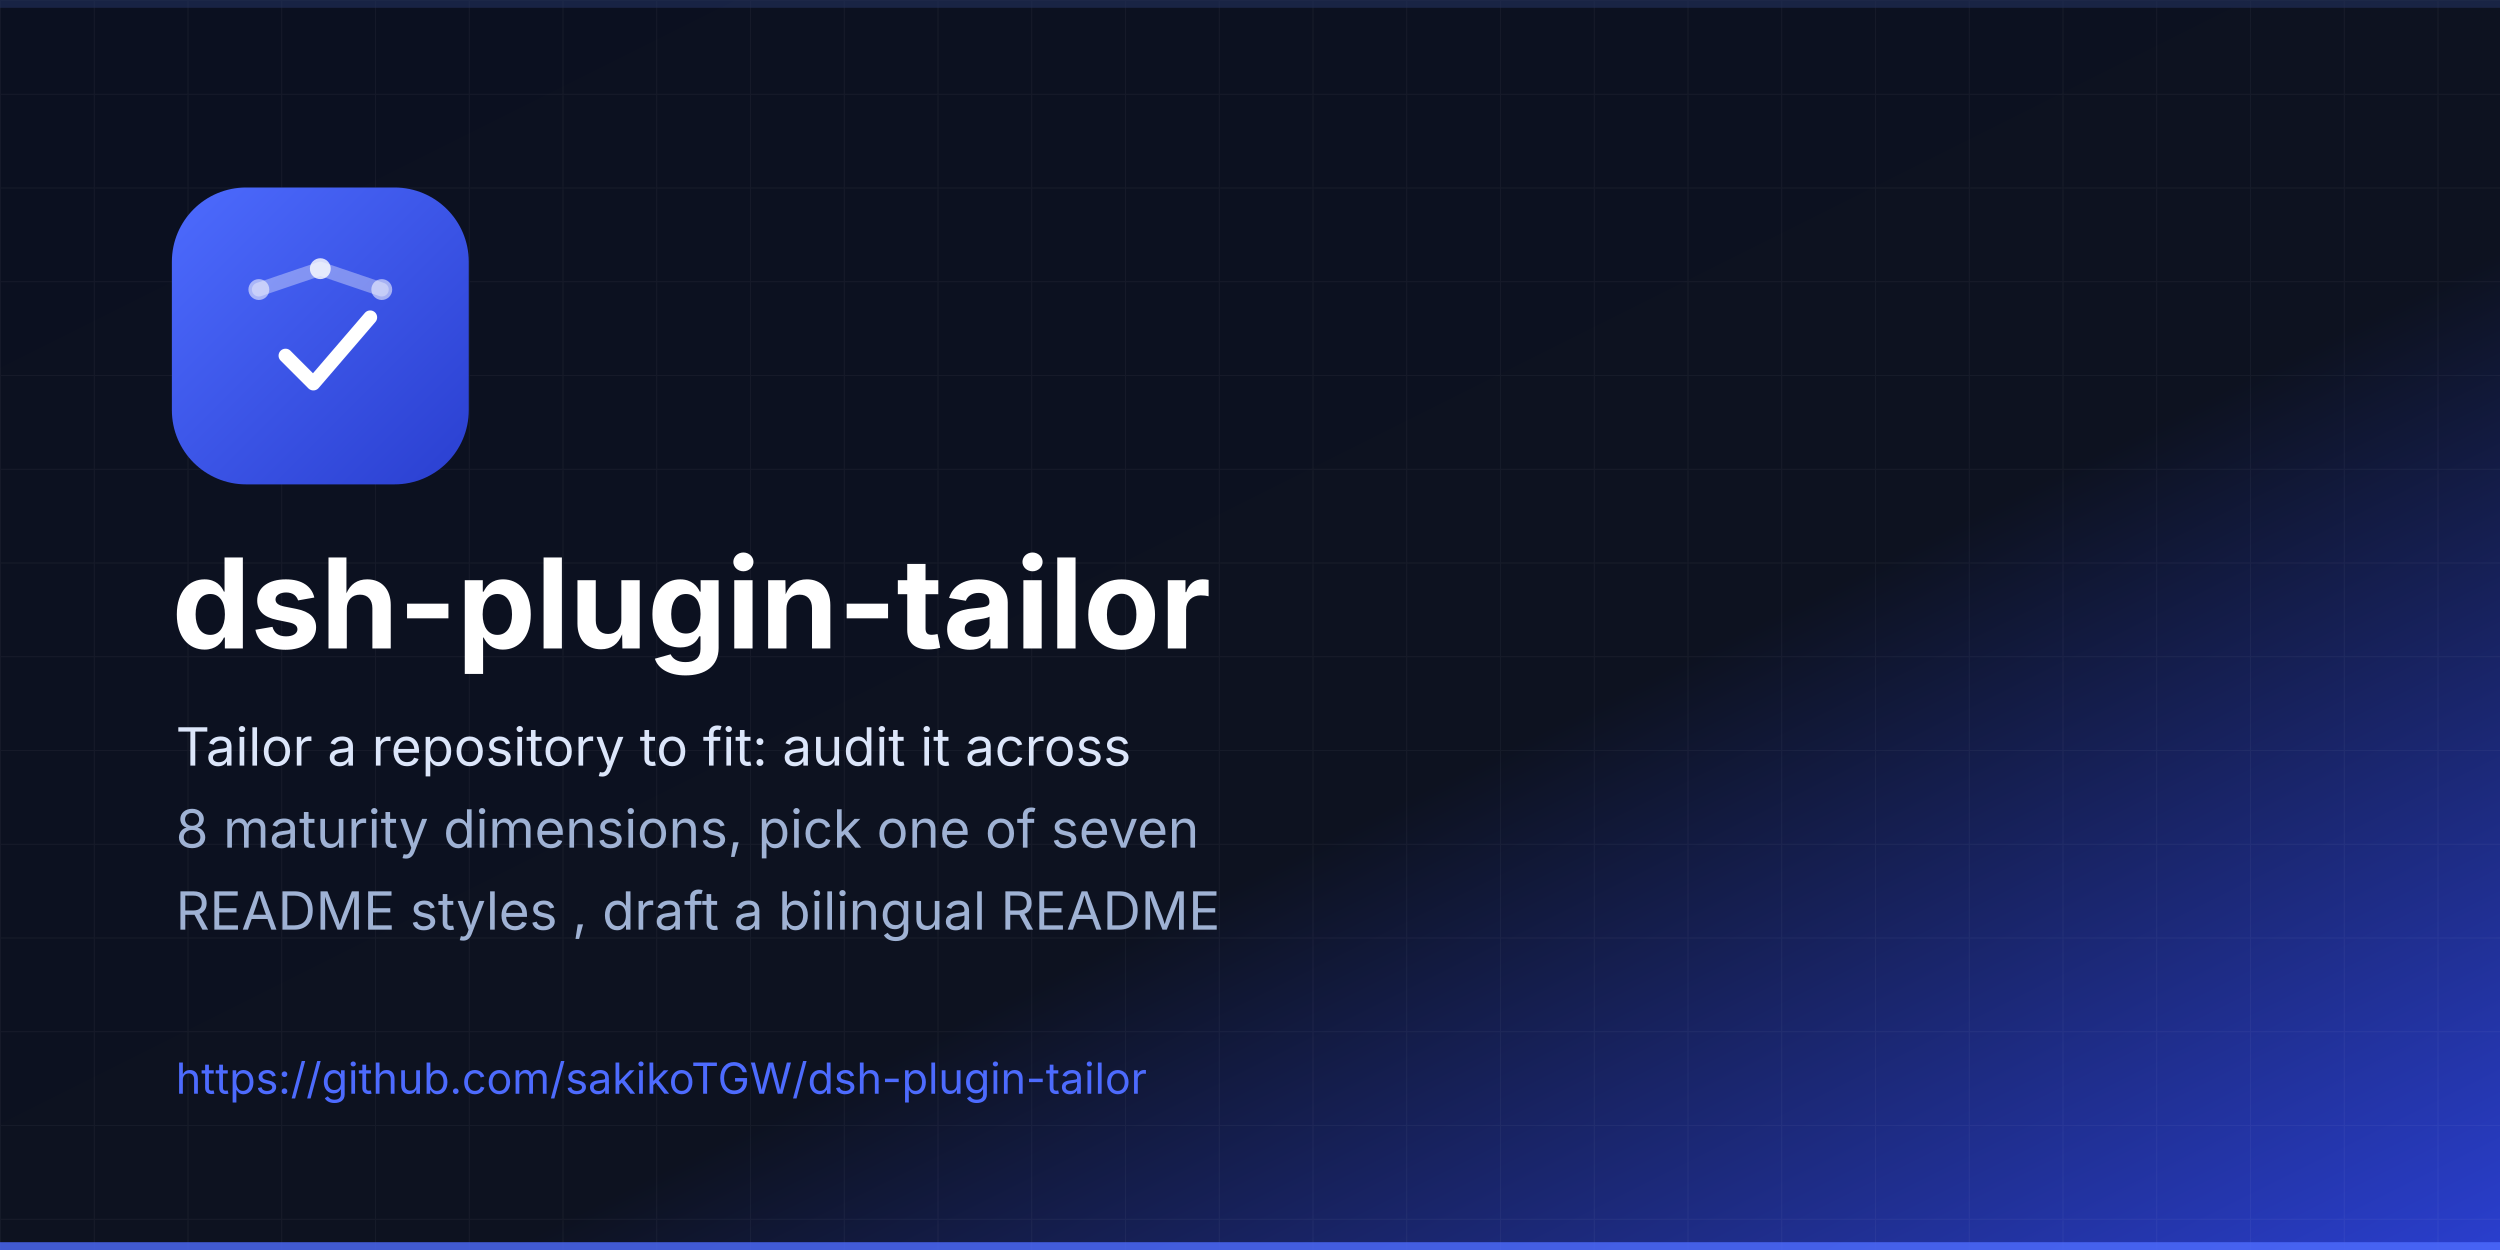
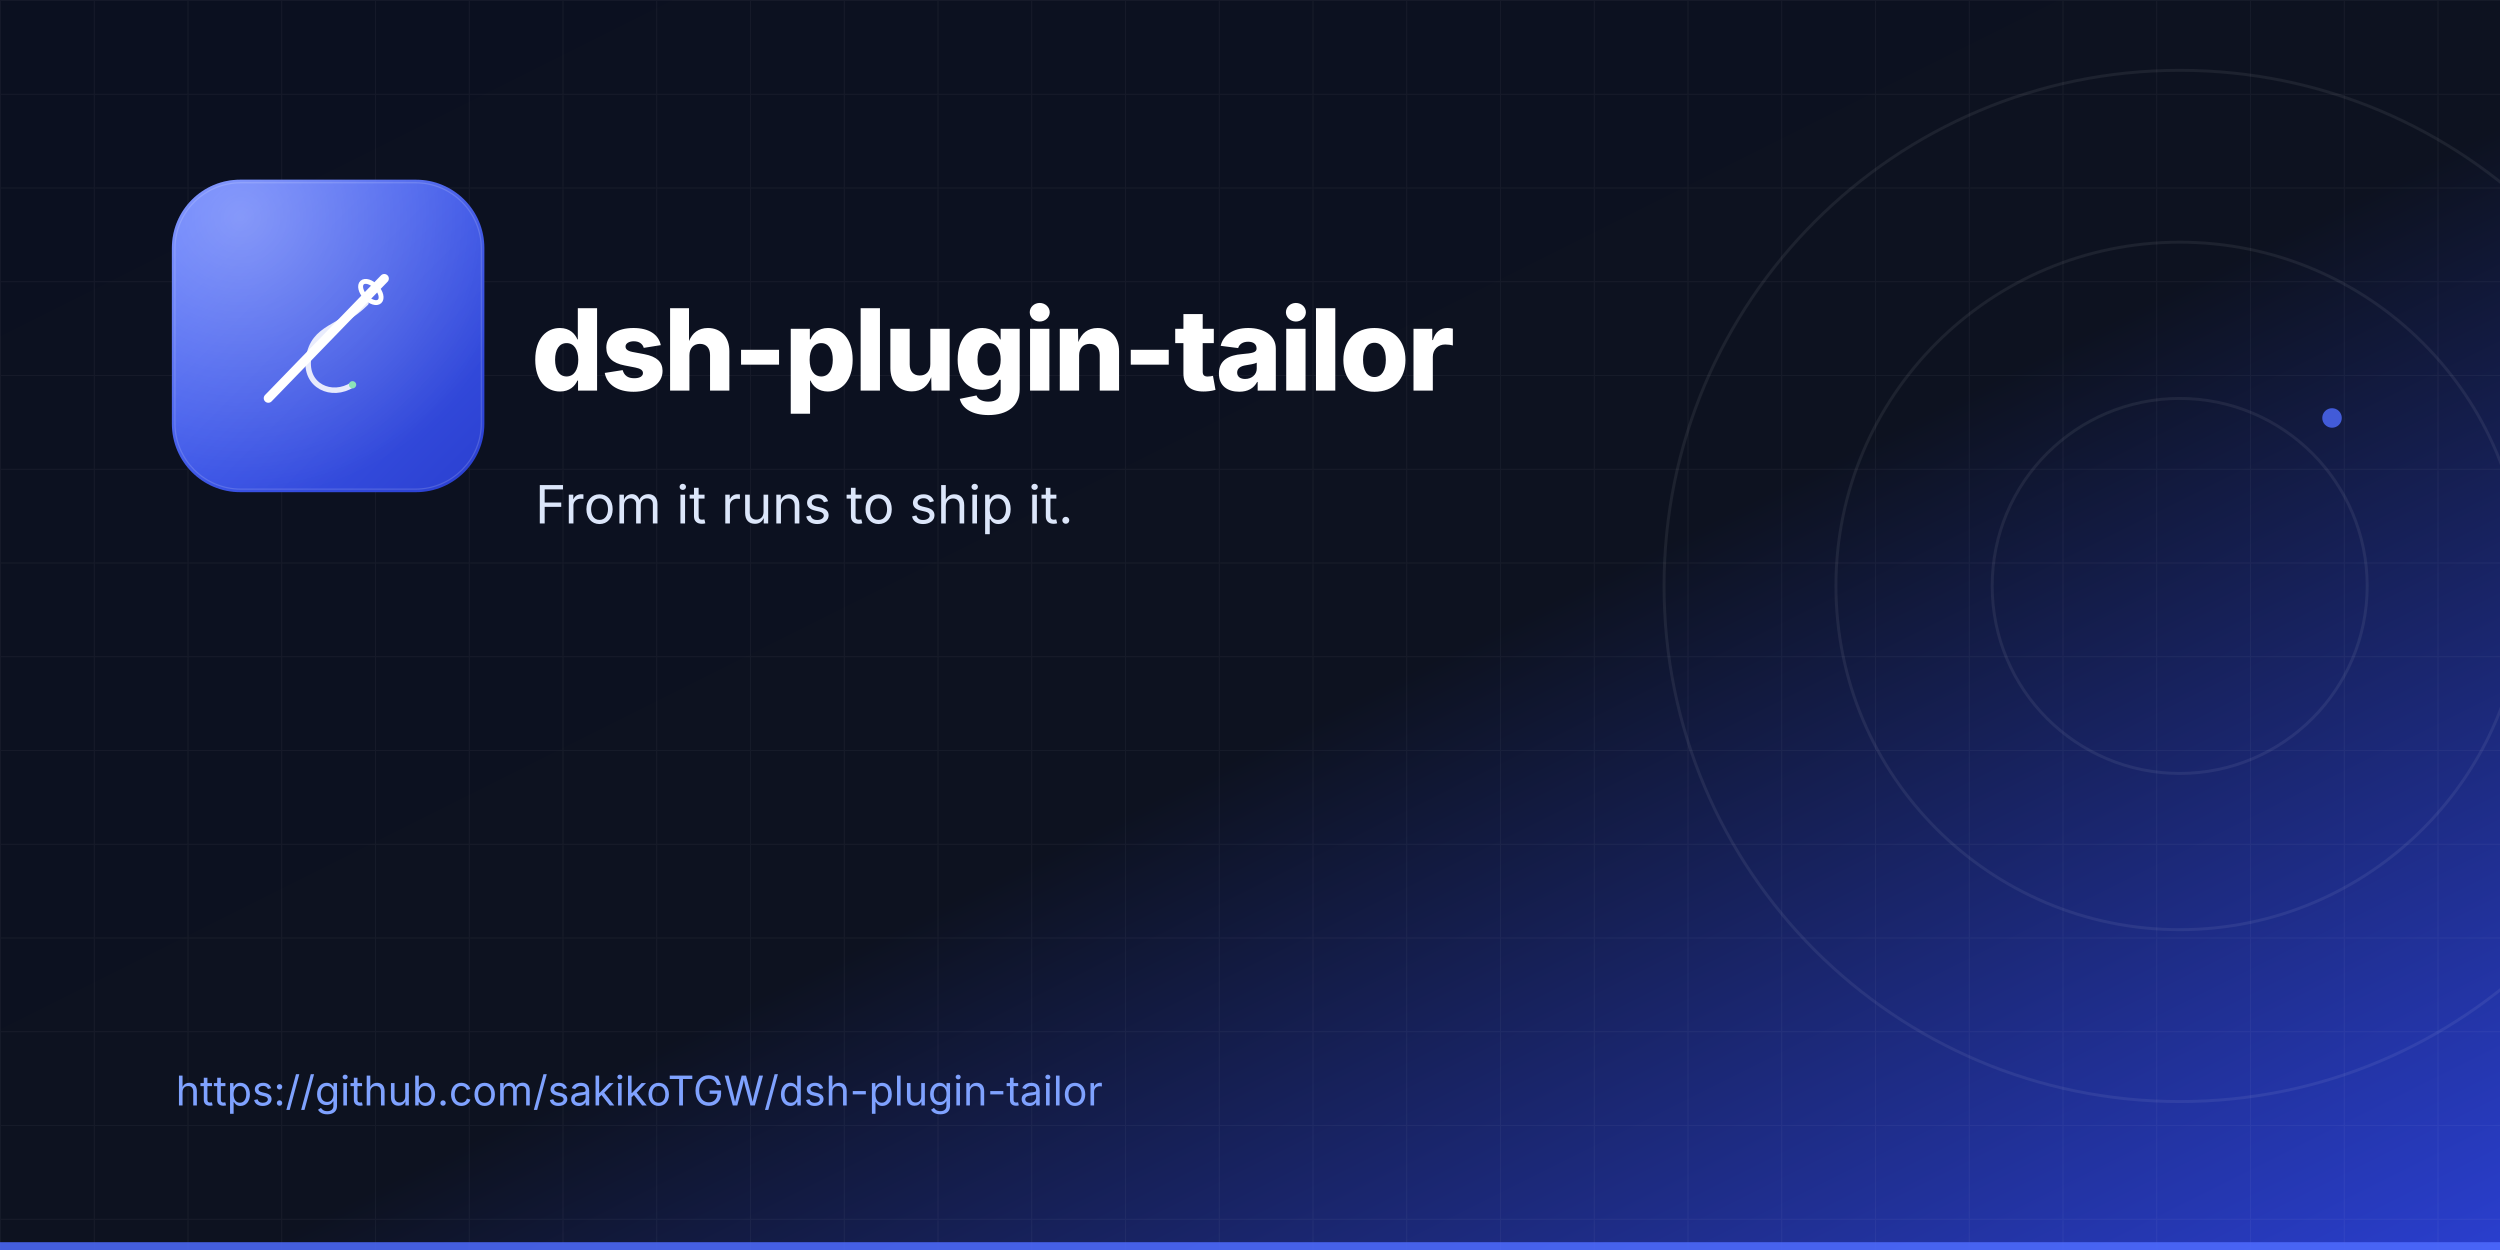
<svg xmlns="http://www.w3.org/2000/svg" viewBox="0 0 1280 640" width="1280" height="640" role="img" aria-label="dsh-plugin-tailor social preview">
  <defs>
    <linearGradient id="bg" x1="0" y1="0" x2="1" y2="1">
      <stop offset="0" stop-color="#0B1020" />
-       <stop offset="0.6" stop-color="#0D1220" />
+       <stop offset="0.55" stop-color="#0D1220" />
      <stop offset="1" stop-color="#2A3FD0" />
    </linearGradient>
-     <linearGradient id="mark" x1="0" y1="0" x2="1" y2="1">
+     <linearGradient id="tile" x1="0" y1="0" x2="1" y2="1">
      <stop offset="0" stop-color="#4D6BFE" />
      <stop offset="1" stop-color="#2A3FD0" />
    </linearGradient>
+     <radialGradient id="tileGlow" cx="0.22" cy="0.12" r="0.9">
+       <stop offset="0" stop-color="#FFFFFF" stop-opacity="0.34" />
+       <stop offset="1" stop-color="#FFFFFF" stop-opacity="0" />
+     </radialGradient>
    <pattern id="grid" width="48" height="48" patternUnits="userSpaceOnUse">
      <path d="M48 0H0V48" fill="none" stroke="#FFFFFF" stroke-opacity="0.04" stroke-width="1" />
    </pattern>
  </defs>
  <rect width="1280" height="640" fill="url(#bg)" />
  <rect width="1280" height="640" fill="url(#grid)" />
-   <rect x="88" y="96" width="152" height="152" rx="38" fill="url(#mark)" />
-   <g transform="translate(88 96) scale(0.296875)">
-     <g fill="none" stroke="#FFFFFF" stroke-width="24" stroke-linecap="round" stroke-linejoin="round">
-       <circle cx="150" cy="176" r="18" fill="#FFFFFF" stroke="none" opacity="0.55" />
-       <circle cx="256" cy="140" r="18" fill="#FFFFFF" stroke="none" opacity="0.8" />
-       <circle cx="362" cy="176" r="18" fill="#FFFFFF" stroke="none" opacity="0.55" />
-       <path d="M150 176 L256 140 L362 176" opacity="0.35" />
-       <path d="M196 290 L244 338 L342 224" />
+   <g fill="none" stroke="#FFFFFF" stroke-opacity="0.07">
+     <circle cx="1116" cy="300" r="96" stroke-width="1.5" />
+     <circle cx="1116" cy="300" r="176" stroke-width="1.5" />
+     <circle cx="1116" cy="300" r="264" stroke-width="1.5" />
+   </g>
+   <circle cx="1194" cy="214" r="5" fill="#4D6BFE" opacity="0.8" />
+   <g transform="translate(88 92) scale(0.3125)">
+     <rect width="512" height="512" rx="112" fill="url(#tile)" />
+     <rect width="512" height="512" rx="112" fill="url(#tileGlow)" />
+     <rect x="5" y="5" width="502" height="502" rx="108" fill="none" stroke="#FFFFFF" stroke-opacity="0.16" stroke-width="2" />
+     <g fill="none" stroke="#FFFFFF" stroke-linecap="round" stroke-linejoin="round">
+       <path d="M158 358 L348 162" stroke-width="15" />
+       <ellipse cx="326" cy="184" rx="12" ry="21" transform="rotate(-43 326 184)" stroke-width="8" />
+       <path d="M318 202 C276 244 232 240 224 292 C217 338 262 358 296 336" stroke-width="9" opacity="0.86" />
+       <circle cx="296" cy="336" r="6" fill="#8CE3B8" stroke="none" />
    </g>
  </g>
-   <text x="88" y="332" font-family="Inter, 'Segoe UI', 'PingFang SC', 'Microsoft YaHei', sans-serif" font-size="64" font-weight="700" fill="#FFFFFF">dsh-plugin-tailor</text>
-   <text x="90" y="392" font-family="Inter, 'Segoe UI', 'PingFang SC', 'Microsoft YaHei', sans-serif" font-size="27" fill="#DCE6FA">Tailor a repository to fit: audit it across</text>
-   <text x="90" y="434" font-family="Inter, 'Segoe UI', 'PingFang SC', 'Microsoft YaHei', sans-serif" font-size="27" fill="#9FB2D4">8 maturity dimensions, pick one of seven</text>
-   <text x="90" y="476" font-family="Inter, 'Segoe UI', 'PingFang SC', 'Microsoft YaHei', sans-serif" font-size="27" fill="#9FB2D4">README styles , draft a bilingual README</text>
-   <text x="90" y="560" font-family="Inter, 'Segoe UI', 'PingFang SC', 'Microsoft YaHei', sans-serif" font-size="22" fill="#4D6BFE">https://github.com/sakikoTGW/dsh-plugin-tailor</text>
-   <rect x="0" y="636" width="1280" height="4" fill="#4D6BFE" opacity="0.8" />
-   <rect x="0" y="0" width="1280" height="4" fill="#22305C" opacity="0.6" />
+   <text x="272" y="200" font-family="Inter, 'Segoe UI', 'PingFang SC', 'Microsoft YaHei', sans-serif" font-size="58" font-weight="800" letter-spacing="-1.2" fill="#FFFFFF">dsh-plugin-tailor</text>
+   <text x="274" y="268" font-family="Inter, 'Segoe UI', 'PingFang SC', 'Microsoft YaHei', sans-serif" font-size="27" fill="#DCE6FA">From it runs to ship it.</text>
+   <text x="90" y="566" font-family="Inter, 'Segoe UI', 'PingFang SC', 'Microsoft YaHei', sans-serif" font-size="21" fill="#7FA2FF">https://github.com/sakikoTGW/dsh-plugin-tailor</text>
+   <rect x="0" y="636" width="1280" height="4" fill="#4D6BFE" opacity="0.85" />
</svg>
